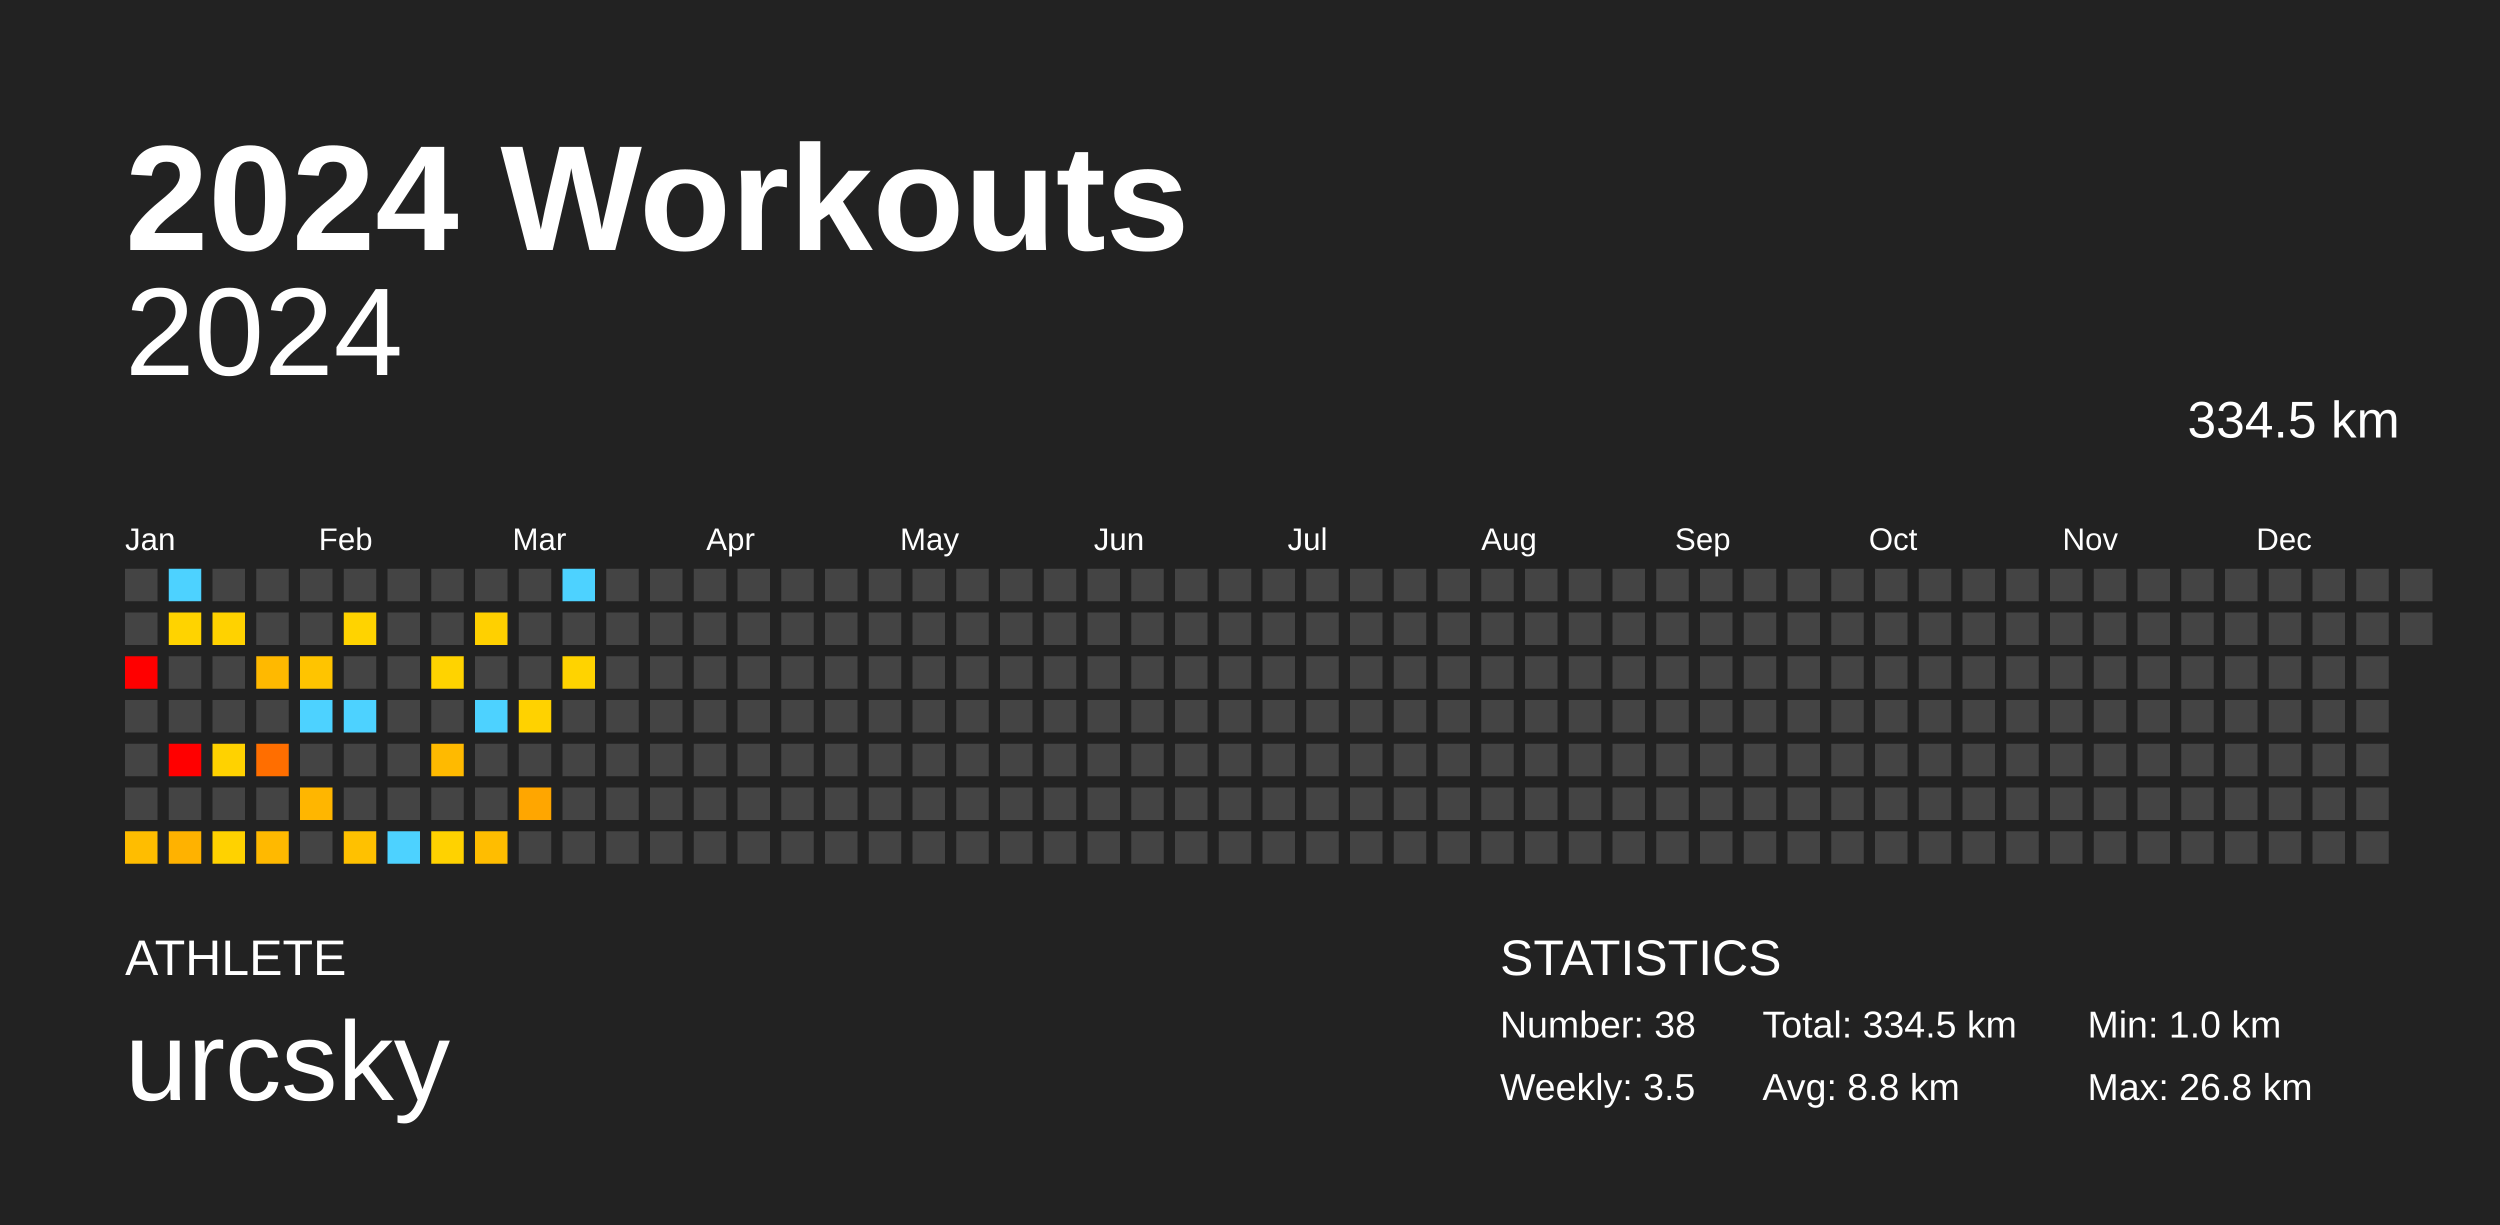
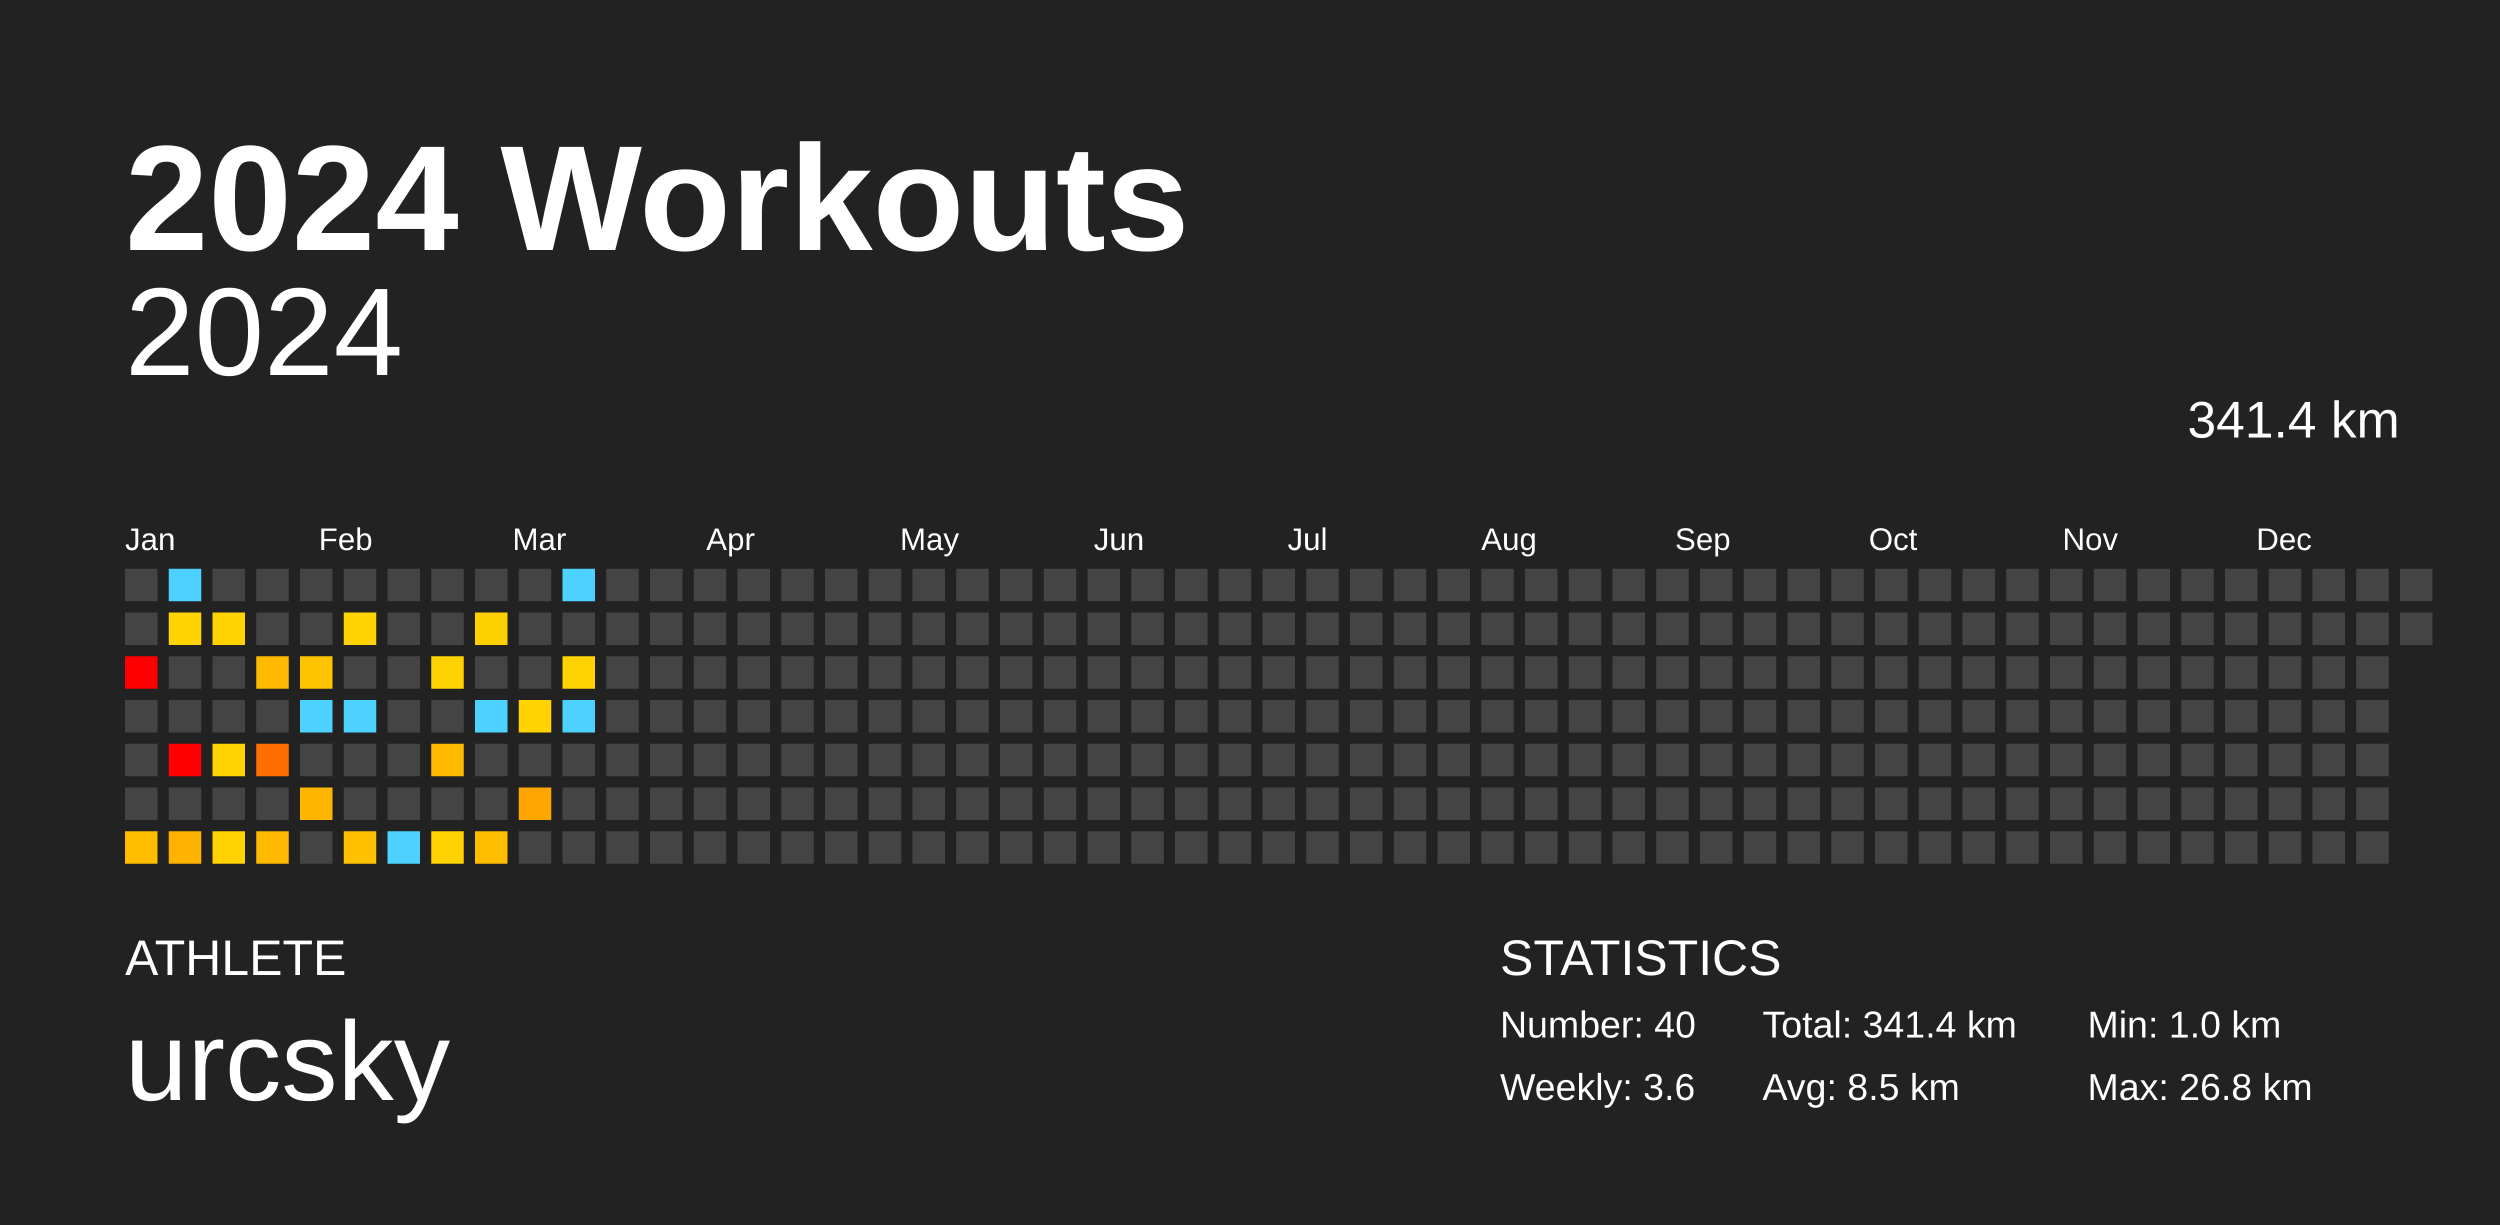
<svg xmlns="http://www.w3.org/2000/svg" baseProfile="full" height="98mm" version="1.1" viewBox="0,0,200,98" width="200mm">
  <defs />
  <rect fill="#222222" height="98" width="200" x="0" y="0" />
  <text fill="#FFFFFF" style="font-size:12px; font-family:Arial; font-weight:bold;" x="10" y="20">2024 Workouts</text>
  <text fill="#FFFFFF" style="font-size:4px; font-family:Arial" x="10" y="78">ATHLETE</text>
  <text fill="#FFFFFF" style="font-size:9px; font-family:Arial" x="10" y="88">urcsky</text>
  <text fill="#FFFFFF" style="font-size:4px; font-family:Arial" x="120" y="78">STATISTICS</text>
-   <text fill="#FFFFFF" style="font-size:3px; font-family:Arial" x="120" y="83">Number: 38</text>
-   <text fill="#FFFFFF" style="font-size:3px; font-family:Arial" x="120" y="88">Weekly: 3.5</text>
-   <text fill="#FFFFFF" style="font-size:3px; font-family:Arial" x="141" y="83">Total: 334.5 km</text>
-   <text fill="#FFFFFF" style="font-size:3px; font-family:Arial" x="141" y="88">Avg: 8.8 km</text>
+   <text fill="#FFFFFF" style="font-size:3px; font-family:Arial" x="120" y="83">Number: 40</text>
+   <text fill="#FFFFFF" style="font-size:3px; font-family:Arial" x="120" y="88">Weekly: 3.6</text>
+   <text fill="#FFFFFF" style="font-size:3px; font-family:Arial" x="141" y="83">Total: 341.4 km</text>
+   <text fill="#FFFFFF" style="font-size:3px; font-family:Arial" x="141" y="88">Avg: 8.5 km</text>
  <text fill="#FFFFFF" style="font-size:3px; font-family:Arial" x="167" y="83">Min: 1.0 km</text>
  <text fill="#FFFFFF" style="font-size:3px; font-family:Arial" x="167" y="88">Max: 26.8 km</text>
  <text alignment-baseline="hanging" fill="#FFFFFF" style="font-size:10.0px; font-family:Arial;" x="10" y="30">2024</text>
-   <text alignment-baseline="hanging" fill="#FFFFFF" style="font-size:4.125px; font-family:Arial;" x="175" y="35">334.5 km</text>
+   <text alignment-baseline="hanging" fill="#FFFFFF" style="font-size:4.125px; font-family:Arial;" x="175" y="35">341.4 km</text>
  <text fill="#FFFFFF" style="font-size:2.5px; font-family:Arial" x="10.0" y="44">Jan</text>
  <text fill="#FFFFFF" style="font-size:2.5px; font-family:Arial" x="25.5" y="44">Feb</text>
  <text fill="#FFFFFF" style="font-size:2.5px; font-family:Arial" x="41.0" y="44">Mar</text>
  <text fill="#FFFFFF" style="font-size:2.5px; font-family:Arial" x="56.5" y="44">Apr</text>
  <text fill="#FFFFFF" style="font-size:2.5px; font-family:Arial" x="72.0" y="44">May</text>
  <text fill="#FFFFFF" style="font-size:2.5px; font-family:Arial" x="87.5" y="44">Jun</text>
  <text fill="#FFFFFF" style="font-size:2.5px; font-family:Arial" x="103.0" y="44">Jul</text>
  <text fill="#FFFFFF" style="font-size:2.5px; font-family:Arial" x="118.5" y="44">Aug</text>
  <text fill="#FFFFFF" style="font-size:2.5px; font-family:Arial" x="134.0" y="44">Sep</text>
  <text fill="#FFFFFF" style="font-size:2.5px; font-family:Arial" x="149.5" y="44">Oct</text>
  <text fill="#FFFFFF" style="font-size:2.5px; font-family:Arial" x="165.0" y="44">Nov</text>
  <text fill="#FFFFFF" style="font-size:2.5px; font-family:Arial" x="180.5" y="44">Dec</text>
  <rect fill="#444444" height="2.6" width="2.6" x="10.0" y="45.5" />
  <rect fill="#444444" height="2.6" width="2.6" x="10.0" y="49.0" />
  <rect fill="red" height="2.6" width="2.6" x="10.0" y="52.5" />
  <rect fill="#444444" height="2.6" width="2.6" x="10.0" y="56.0" />
  <rect fill="#444444" height="2.6" width="2.6" x="10.0" y="59.5" />
  <rect fill="#444444" height="2.6" width="2.6" x="10.0" y="63.0" />
  <rect fill="#ffbd00" height="2.6" width="2.6" x="10.0" y="66.5" />
  <rect fill="#4dd2ff" height="2.6" width="2.6" x="13.5" y="45.5" />
  <rect fill="#ffd300" height="2.6" width="2.6" x="13.5" y="49.0" />
  <rect fill="#444444" height="2.6" width="2.6" x="13.5" y="52.5" />
  <rect fill="#444444" height="2.6" width="2.6" x="13.5" y="56.0" />
  <rect fill="red" height="2.6" width="2.6" x="13.5" y="59.5" />
  <rect fill="#444444" height="2.6" width="2.6" x="13.5" y="63.0" />
  <rect fill="#ffb200" height="2.6" width="2.6" x="13.5" y="66.5" />
  <rect fill="#444444" height="2.6" width="2.6" x="17.0" y="45.5" />
  <rect fill="#ffd200" height="2.6" width="2.6" x="17.0" y="49.0" />
  <rect fill="#444444" height="2.6" width="2.6" x="17.0" y="52.5" />
  <rect fill="#444444" height="2.6" width="2.6" x="17.0" y="56.0" />
  <rect fill="#ffd200" height="2.6" width="2.6" x="17.0" y="59.5" />
  <rect fill="#444444" height="2.6" width="2.6" x="17.0" y="63.0" />
  <rect fill="#ffd200" height="2.6" width="2.6" x="17.0" y="66.5" />
  <rect fill="#444444" height="2.6" width="2.6" x="20.5" y="45.5" />
  <rect fill="#444444" height="2.6" width="2.6" x="20.5" y="49.0" />
  <rect fill="#ffb900" height="2.6" width="2.6" x="20.5" y="52.5" />
  <rect fill="#444444" height="2.6" width="2.6" x="20.5" y="56.0" />
  <rect fill="#ff6e00" height="2.6" width="2.6" x="20.5" y="59.5" />
  <rect fill="#444444" height="2.6" width="2.6" x="20.5" y="63.0" />
  <rect fill="#ffb900" height="2.6" width="2.6" x="20.5" y="66.5" />
  <rect fill="#444444" height="2.6" width="2.6" x="24.0" y="45.5" />
  <rect fill="#444444" height="2.6" width="2.6" x="24.0" y="49.0" />
  <rect fill="#ffc400" height="2.6" width="2.6" x="24.0" y="52.5" />
  <rect fill="#4dd2ff" height="2.6" width="2.6" x="24.0" y="56.0" />
  <rect fill="#444444" height="2.6" width="2.6" x="24.0" y="59.5" />
  <rect fill="#ffb600" height="2.6" width="2.6" x="24.0" y="63.0" />
  <rect fill="#444444" height="2.6" width="2.6" x="24.0" y="66.5" />
  <rect fill="#444444" height="2.6" width="2.6" x="27.5" y="45.5" />
  <rect fill="#ffd300" height="2.6" width="2.6" x="27.5" y="49.0" />
  <rect fill="#444444" height="2.6" width="2.6" x="27.5" y="52.5" />
  <rect fill="#4dd2ff" height="2.6" width="2.6" x="27.5" y="56.0" />
  <rect fill="#444444" height="2.6" width="2.6" x="27.5" y="59.5" />
  <rect fill="#444444" height="2.6" width="2.6" x="27.5" y="63.0" />
  <rect fill="#ffc100" height="2.6" width="2.6" x="27.5" y="66.5" />
  <rect fill="#444444" height="2.6" width="2.6" x="31.0" y="45.5" />
  <rect fill="#444444" height="2.6" width="2.6" x="31.0" y="49.0" />
  <rect fill="#444444" height="2.6" width="2.6" x="31.0" y="52.5" />
  <rect fill="#444444" height="2.6" width="2.6" x="31.0" y="56.0" />
  <rect fill="#444444" height="2.6" width="2.6" x="31.0" y="59.5" />
  <rect fill="#444444" height="2.6" width="2.6" x="31.0" y="63.0" />
  <rect fill="#4dd2ff" height="2.6" width="2.6" x="31.0" y="66.5" />
  <rect fill="#444444" height="2.6" width="2.6" x="34.5" y="45.5" />
  <rect fill="#444444" height="2.6" width="2.6" x="34.5" y="49.0" />
  <rect fill="#ffd300" height="2.6" width="2.6" x="34.5" y="52.5" />
  <rect fill="#444444" height="2.6" width="2.6" x="34.5" y="56.0" />
  <rect fill="#ffba00" height="2.6" width="2.6" x="34.5" y="59.5" />
  <rect fill="#444444" height="2.6" width="2.6" x="34.5" y="63.0" />
  <rect fill="#ffd200" height="2.6" width="2.6" x="34.5" y="66.5" />
  <rect fill="#444444" height="2.6" width="2.6" x="38.0" y="45.5" />
  <rect fill="#ffd000" height="2.6" width="2.6" x="38.0" y="49.0" />
  <rect fill="#444444" height="2.6" width="2.6" x="38.0" y="52.5" />
  <rect fill="#4dd2ff" height="2.6" width="2.6" x="38.0" y="56.0" />
  <rect fill="#444444" height="2.6" width="2.6" x="38.0" y="59.5" />
  <rect fill="#444444" height="2.6" width="2.6" x="38.0" y="63.0" />
  <rect fill="#ffbd00" height="2.6" width="2.6" x="38.0" y="66.5" />
  <rect fill="#444444" height="2.6" width="2.6" x="41.5" y="45.5" />
  <rect fill="#444444" height="2.6" width="2.6" x="41.5" y="49.0" />
  <rect fill="#444444" height="2.6" width="2.6" x="41.5" y="52.5" />
  <rect fill="#ffd200" height="2.6" width="2.6" x="41.5" y="56.0" />
  <rect fill="#444444" height="2.6" width="2.6" x="41.5" y="59.5" />
  <rect fill="#ffa600" height="2.6" width="2.6" x="41.5" y="63.0" />
  <rect fill="#444444" height="2.6" width="2.6" x="41.5" y="66.5" />
  <rect fill="#4dd2ff" height="2.6" width="2.6" x="45.0" y="45.5" />
  <rect fill="#444444" height="2.6" width="2.6" x="45.0" y="49.0" />
  <rect fill="#ffd300" height="2.6" width="2.6" x="45.0" y="52.5" />
-   <rect fill="#444444" height="2.6" width="2.6" x="45.0" y="56.0" />
+   <rect fill="#4dd2ff" height="2.6" width="2.6" x="45.0" y="56.0" />
  <rect fill="#444444" height="2.6" width="2.6" x="45.0" y="59.5" />
  <rect fill="#444444" height="2.6" width="2.6" x="45.0" y="63.0" />
  <rect fill="#444444" height="2.6" width="2.6" x="45.0" y="66.5" />
  <rect fill="#444444" height="2.6" width="2.6" x="48.5" y="45.5" />
  <rect fill="#444444" height="2.6" width="2.6" x="48.5" y="49.0" />
  <rect fill="#444444" height="2.6" width="2.6" x="48.5" y="52.5" />
  <rect fill="#444444" height="2.6" width="2.6" x="48.5" y="56.0" />
  <rect fill="#444444" height="2.6" width="2.6" x="48.5" y="59.5" />
  <rect fill="#444444" height="2.6" width="2.6" x="48.5" y="63.0" />
  <rect fill="#444444" height="2.6" width="2.6" x="48.5" y="66.5" />
  <rect fill="#444444" height="2.6" width="2.6" x="52.0" y="45.5" />
  <rect fill="#444444" height="2.6" width="2.6" x="52.0" y="49.0" />
  <rect fill="#444444" height="2.6" width="2.6" x="52.0" y="52.5" />
  <rect fill="#444444" height="2.6" width="2.6" x="52.0" y="56.0" />
  <rect fill="#444444" height="2.6" width="2.6" x="52.0" y="59.5" />
  <rect fill="#444444" height="2.6" width="2.6" x="52.0" y="63.0" />
  <rect fill="#444444" height="2.6" width="2.6" x="52.0" y="66.5" />
  <rect fill="#444444" height="2.6" width="2.6" x="55.5" y="45.5" />
  <rect fill="#444444" height="2.6" width="2.6" x="55.5" y="49.0" />
  <rect fill="#444444" height="2.6" width="2.6" x="55.5" y="52.5" />
  <rect fill="#444444" height="2.6" width="2.6" x="55.5" y="56.0" />
  <rect fill="#444444" height="2.6" width="2.6" x="55.5" y="59.5" />
  <rect fill="#444444" height="2.6" width="2.6" x="55.5" y="63.0" />
  <rect fill="#444444" height="2.6" width="2.6" x="55.5" y="66.5" />
  <rect fill="#444444" height="2.6" width="2.6" x="59.0" y="45.5" />
  <rect fill="#444444" height="2.6" width="2.6" x="59.0" y="49.0" />
  <rect fill="#444444" height="2.6" width="2.6" x="59.0" y="52.5" />
  <rect fill="#444444" height="2.6" width="2.6" x="59.0" y="56.0" />
  <rect fill="#444444" height="2.6" width="2.6" x="59.0" y="59.5" />
  <rect fill="#444444" height="2.6" width="2.6" x="59.0" y="63.0" />
  <rect fill="#444444" height="2.6" width="2.6" x="59.0" y="66.5" />
  <rect fill="#444444" height="2.6" width="2.6" x="62.5" y="45.5" />
  <rect fill="#444444" height="2.6" width="2.6" x="62.5" y="49.0" />
  <rect fill="#444444" height="2.6" width="2.6" x="62.5" y="52.5" />
  <rect fill="#444444" height="2.6" width="2.6" x="62.5" y="56.0" />
  <rect fill="#444444" height="2.6" width="2.6" x="62.5" y="59.5" />
  <rect fill="#444444" height="2.6" width="2.6" x="62.5" y="63.0" />
  <rect fill="#444444" height="2.6" width="2.6" x="62.5" y="66.5" />
  <rect fill="#444444" height="2.6" width="2.6" x="66.0" y="45.5" />
  <rect fill="#444444" height="2.6" width="2.6" x="66.0" y="49.0" />
  <rect fill="#444444" height="2.6" width="2.6" x="66.0" y="52.5" />
  <rect fill="#444444" height="2.6" width="2.6" x="66.0" y="56.0" />
  <rect fill="#444444" height="2.6" width="2.6" x="66.0" y="59.5" />
  <rect fill="#444444" height="2.6" width="2.6" x="66.0" y="63.0" />
  <rect fill="#444444" height="2.6" width="2.6" x="66.0" y="66.5" />
  <rect fill="#444444" height="2.6" width="2.6" x="69.5" y="45.5" />
  <rect fill="#444444" height="2.6" width="2.6" x="69.5" y="49.0" />
  <rect fill="#444444" height="2.6" width="2.6" x="69.5" y="52.5" />
  <rect fill="#444444" height="2.6" width="2.6" x="69.5" y="56.0" />
  <rect fill="#444444" height="2.6" width="2.6" x="69.5" y="59.5" />
  <rect fill="#444444" height="2.6" width="2.6" x="69.5" y="63.0" />
  <rect fill="#444444" height="2.6" width="2.6" x="69.5" y="66.5" />
  <rect fill="#444444" height="2.6" width="2.6" x="73.0" y="45.5" />
  <rect fill="#444444" height="2.6" width="2.6" x="73.0" y="49.0" />
  <rect fill="#444444" height="2.6" width="2.6" x="73.0" y="52.5" />
  <rect fill="#444444" height="2.6" width="2.6" x="73.0" y="56.0" />
  <rect fill="#444444" height="2.6" width="2.6" x="73.0" y="59.5" />
  <rect fill="#444444" height="2.6" width="2.6" x="73.0" y="63.0" />
  <rect fill="#444444" height="2.6" width="2.6" x="73.0" y="66.5" />
  <rect fill="#444444" height="2.6" width="2.6" x="76.5" y="45.5" />
  <rect fill="#444444" height="2.6" width="2.6" x="76.5" y="49.0" />
  <rect fill="#444444" height="2.6" width="2.6" x="76.5" y="52.5" />
  <rect fill="#444444" height="2.6" width="2.6" x="76.5" y="56.0" />
  <rect fill="#444444" height="2.6" width="2.6" x="76.5" y="59.5" />
  <rect fill="#444444" height="2.6" width="2.6" x="76.5" y="63.0" />
  <rect fill="#444444" height="2.6" width="2.6" x="76.5" y="66.5" />
  <rect fill="#444444" height="2.6" width="2.6" x="80.0" y="45.5" />
  <rect fill="#444444" height="2.6" width="2.6" x="80.0" y="49.0" />
  <rect fill="#444444" height="2.6" width="2.6" x="80.0" y="52.5" />
  <rect fill="#444444" height="2.6" width="2.6" x="80.0" y="56.0" />
  <rect fill="#444444" height="2.6" width="2.6" x="80.0" y="59.5" />
  <rect fill="#444444" height="2.6" width="2.6" x="80.0" y="63.0" />
  <rect fill="#444444" height="2.6" width="2.6" x="80.0" y="66.5" />
  <rect fill="#444444" height="2.6" width="2.6" x="83.5" y="45.5" />
  <rect fill="#444444" height="2.6" width="2.6" x="83.5" y="49.0" />
  <rect fill="#444444" height="2.6" width="2.6" x="83.5" y="52.5" />
  <rect fill="#444444" height="2.6" width="2.6" x="83.5" y="56.0" />
  <rect fill="#444444" height="2.6" width="2.6" x="83.5" y="59.5" />
  <rect fill="#444444" height="2.6" width="2.6" x="83.5" y="63.0" />
  <rect fill="#444444" height="2.6" width="2.6" x="83.5" y="66.5" />
  <rect fill="#444444" height="2.6" width="2.6" x="87.0" y="45.5" />
  <rect fill="#444444" height="2.6" width="2.6" x="87.0" y="49.0" />
  <rect fill="#444444" height="2.6" width="2.6" x="87.0" y="52.5" />
  <rect fill="#444444" height="2.6" width="2.6" x="87.0" y="56.0" />
  <rect fill="#444444" height="2.6" width="2.6" x="87.0" y="59.5" />
  <rect fill="#444444" height="2.6" width="2.6" x="87.0" y="63.0" />
  <rect fill="#444444" height="2.6" width="2.6" x="87.0" y="66.5" />
  <rect fill="#444444" height="2.6" width="2.6" x="90.5" y="45.5" />
  <rect fill="#444444" height="2.6" width="2.6" x="90.5" y="49.0" />
  <rect fill="#444444" height="2.6" width="2.6" x="90.5" y="52.5" />
  <rect fill="#444444" height="2.6" width="2.6" x="90.5" y="56.0" />
  <rect fill="#444444" height="2.6" width="2.6" x="90.5" y="59.5" />
  <rect fill="#444444" height="2.6" width="2.6" x="90.5" y="63.0" />
  <rect fill="#444444" height="2.6" width="2.6" x="90.5" y="66.5" />
  <rect fill="#444444" height="2.6" width="2.6" x="94.0" y="45.5" />
  <rect fill="#444444" height="2.6" width="2.6" x="94.0" y="49.0" />
  <rect fill="#444444" height="2.6" width="2.6" x="94.0" y="52.5" />
  <rect fill="#444444" height="2.6" width="2.6" x="94.0" y="56.0" />
  <rect fill="#444444" height="2.6" width="2.6" x="94.0" y="59.5" />
  <rect fill="#444444" height="2.6" width="2.6" x="94.0" y="63.0" />
  <rect fill="#444444" height="2.6" width="2.6" x="94.0" y="66.5" />
  <rect fill="#444444" height="2.6" width="2.6" x="97.5" y="45.5" />
  <rect fill="#444444" height="2.6" width="2.6" x="97.5" y="49.0" />
  <rect fill="#444444" height="2.6" width="2.6" x="97.5" y="52.5" />
  <rect fill="#444444" height="2.6" width="2.6" x="97.5" y="56.0" />
  <rect fill="#444444" height="2.6" width="2.6" x="97.5" y="59.5" />
  <rect fill="#444444" height="2.6" width="2.6" x="97.5" y="63.0" />
  <rect fill="#444444" height="2.6" width="2.6" x="97.5" y="66.5" />
  <rect fill="#444444" height="2.6" width="2.6" x="101.0" y="45.5" />
  <rect fill="#444444" height="2.6" width="2.6" x="101.0" y="49.0" />
  <rect fill="#444444" height="2.6" width="2.6" x="101.0" y="52.5" />
  <rect fill="#444444" height="2.6" width="2.6" x="101.0" y="56.0" />
  <rect fill="#444444" height="2.6" width="2.6" x="101.0" y="59.5" />
  <rect fill="#444444" height="2.6" width="2.6" x="101.0" y="63.0" />
  <rect fill="#444444" height="2.6" width="2.6" x="101.0" y="66.5" />
  <rect fill="#444444" height="2.6" width="2.6" x="104.5" y="45.5" />
  <rect fill="#444444" height="2.6" width="2.6" x="104.5" y="49.0" />
  <rect fill="#444444" height="2.6" width="2.6" x="104.5" y="52.5" />
  <rect fill="#444444" height="2.6" width="2.6" x="104.5" y="56.0" />
  <rect fill="#444444" height="2.6" width="2.6" x="104.5" y="59.5" />
  <rect fill="#444444" height="2.6" width="2.6" x="104.5" y="63.0" />
  <rect fill="#444444" height="2.6" width="2.6" x="104.5" y="66.5" />
  <rect fill="#444444" height="2.6" width="2.6" x="108.0" y="45.5" />
  <rect fill="#444444" height="2.6" width="2.6" x="108.0" y="49.0" />
  <rect fill="#444444" height="2.6" width="2.6" x="108.0" y="52.5" />
  <rect fill="#444444" height="2.6" width="2.6" x="108.0" y="56.0" />
  <rect fill="#444444" height="2.6" width="2.6" x="108.0" y="59.5" />
  <rect fill="#444444" height="2.6" width="2.6" x="108.0" y="63.0" />
  <rect fill="#444444" height="2.6" width="2.6" x="108.0" y="66.5" />
  <rect fill="#444444" height="2.6" width="2.6" x="111.5" y="45.5" />
  <rect fill="#444444" height="2.6" width="2.6" x="111.5" y="49.0" />
  <rect fill="#444444" height="2.6" width="2.6" x="111.5" y="52.5" />
  <rect fill="#444444" height="2.6" width="2.6" x="111.5" y="56.0" />
  <rect fill="#444444" height="2.6" width="2.6" x="111.5" y="59.5" />
  <rect fill="#444444" height="2.6" width="2.6" x="111.5" y="63.0" />
  <rect fill="#444444" height="2.6" width="2.6" x="111.5" y="66.5" />
  <rect fill="#444444" height="2.6" width="2.6" x="115.0" y="45.5" />
  <rect fill="#444444" height="2.6" width="2.6" x="115.0" y="49.0" />
  <rect fill="#444444" height="2.6" width="2.6" x="115.0" y="52.5" />
  <rect fill="#444444" height="2.6" width="2.6" x="115.0" y="56.0" />
  <rect fill="#444444" height="2.6" width="2.6" x="115.0" y="59.5" />
  <rect fill="#444444" height="2.6" width="2.6" x="115.0" y="63.0" />
  <rect fill="#444444" height="2.6" width="2.6" x="115.0" y="66.5" />
  <rect fill="#444444" height="2.6" width="2.6" x="118.5" y="45.5" />
  <rect fill="#444444" height="2.6" width="2.6" x="118.5" y="49.0" />
  <rect fill="#444444" height="2.6" width="2.6" x="118.5" y="52.5" />
  <rect fill="#444444" height="2.6" width="2.6" x="118.5" y="56.0" />
  <rect fill="#444444" height="2.6" width="2.6" x="118.5" y="59.5" />
  <rect fill="#444444" height="2.6" width="2.6" x="118.5" y="63.0" />
  <rect fill="#444444" height="2.6" width="2.6" x="118.5" y="66.5" />
  <rect fill="#444444" height="2.6" width="2.6" x="122.0" y="45.5" />
  <rect fill="#444444" height="2.6" width="2.6" x="122.0" y="49.0" />
  <rect fill="#444444" height="2.6" width="2.6" x="122.0" y="52.5" />
  <rect fill="#444444" height="2.6" width="2.6" x="122.0" y="56.0" />
  <rect fill="#444444" height="2.6" width="2.6" x="122.0" y="59.5" />
  <rect fill="#444444" height="2.6" width="2.6" x="122.0" y="63.0" />
  <rect fill="#444444" height="2.6" width="2.6" x="122.0" y="66.5" />
  <rect fill="#444444" height="2.6" width="2.6" x="125.5" y="45.5" />
  <rect fill="#444444" height="2.6" width="2.6" x="125.5" y="49.0" />
  <rect fill="#444444" height="2.6" width="2.6" x="125.5" y="52.5" />
  <rect fill="#444444" height="2.6" width="2.6" x="125.5" y="56.0" />
  <rect fill="#444444" height="2.6" width="2.6" x="125.5" y="59.5" />
  <rect fill="#444444" height="2.6" width="2.6" x="125.5" y="63.0" />
  <rect fill="#444444" height="2.6" width="2.6" x="125.5" y="66.5" />
  <rect fill="#444444" height="2.6" width="2.6" x="129.0" y="45.5" />
  <rect fill="#444444" height="2.6" width="2.6" x="129.0" y="49.0" />
  <rect fill="#444444" height="2.6" width="2.6" x="129.0" y="52.5" />
  <rect fill="#444444" height="2.6" width="2.6" x="129.0" y="56.0" />
  <rect fill="#444444" height="2.6" width="2.6" x="129.0" y="59.5" />
  <rect fill="#444444" height="2.6" width="2.6" x="129.0" y="63.0" />
  <rect fill="#444444" height="2.6" width="2.6" x="129.0" y="66.5" />
  <rect fill="#444444" height="2.6" width="2.6" x="132.5" y="45.5" />
  <rect fill="#444444" height="2.6" width="2.6" x="132.5" y="49.0" />
  <rect fill="#444444" height="2.6" width="2.6" x="132.5" y="52.5" />
  <rect fill="#444444" height="2.6" width="2.6" x="132.5" y="56.0" />
  <rect fill="#444444" height="2.6" width="2.6" x="132.5" y="59.5" />
  <rect fill="#444444" height="2.6" width="2.6" x="132.5" y="63.0" />
  <rect fill="#444444" height="2.6" width="2.6" x="132.5" y="66.5" />
  <rect fill="#444444" height="2.6" width="2.6" x="136.0" y="45.5" />
  <rect fill="#444444" height="2.6" width="2.6" x="136.0" y="49.0" />
  <rect fill="#444444" height="2.6" width="2.6" x="136.0" y="52.5" />
  <rect fill="#444444" height="2.6" width="2.6" x="136.0" y="56.0" />
  <rect fill="#444444" height="2.6" width="2.6" x="136.0" y="59.5" />
  <rect fill="#444444" height="2.6" width="2.6" x="136.0" y="63.0" />
  <rect fill="#444444" height="2.6" width="2.6" x="136.0" y="66.5" />
  <rect fill="#444444" height="2.6" width="2.6" x="139.5" y="45.5" />
  <rect fill="#444444" height="2.6" width="2.6" x="139.5" y="49.0" />
  <rect fill="#444444" height="2.6" width="2.6" x="139.5" y="52.5" />
  <rect fill="#444444" height="2.6" width="2.6" x="139.5" y="56.0" />
  <rect fill="#444444" height="2.6" width="2.6" x="139.5" y="59.5" />
  <rect fill="#444444" height="2.6" width="2.6" x="139.5" y="63.0" />
  <rect fill="#444444" height="2.6" width="2.6" x="139.5" y="66.5" />
  <rect fill="#444444" height="2.6" width="2.6" x="143.0" y="45.5" />
  <rect fill="#444444" height="2.6" width="2.6" x="143.0" y="49.0" />
  <rect fill="#444444" height="2.6" width="2.6" x="143.0" y="52.5" />
  <rect fill="#444444" height="2.6" width="2.6" x="143.0" y="56.0" />
  <rect fill="#444444" height="2.6" width="2.6" x="143.0" y="59.5" />
  <rect fill="#444444" height="2.6" width="2.6" x="143.0" y="63.0" />
  <rect fill="#444444" height="2.6" width="2.6" x="143.0" y="66.5" />
  <rect fill="#444444" height="2.6" width="2.6" x="146.5" y="45.5" />
  <rect fill="#444444" height="2.6" width="2.6" x="146.5" y="49.0" />
  <rect fill="#444444" height="2.6" width="2.6" x="146.5" y="52.5" />
  <rect fill="#444444" height="2.6" width="2.6" x="146.5" y="56.0" />
  <rect fill="#444444" height="2.6" width="2.6" x="146.5" y="59.5" />
  <rect fill="#444444" height="2.6" width="2.6" x="146.5" y="63.0" />
  <rect fill="#444444" height="2.6" width="2.6" x="146.5" y="66.5" />
  <rect fill="#444444" height="2.6" width="2.6" x="150.0" y="45.5" />
  <rect fill="#444444" height="2.6" width="2.6" x="150.0" y="49.0" />
  <rect fill="#444444" height="2.6" width="2.6" x="150.0" y="52.5" />
  <rect fill="#444444" height="2.6" width="2.6" x="150.0" y="56.0" />
  <rect fill="#444444" height="2.6" width="2.6" x="150.0" y="59.5" />
  <rect fill="#444444" height="2.6" width="2.6" x="150.0" y="63.0" />
  <rect fill="#444444" height="2.6" width="2.6" x="150.0" y="66.5" />
  <rect fill="#444444" height="2.6" width="2.6" x="153.5" y="45.5" />
  <rect fill="#444444" height="2.6" width="2.6" x="153.5" y="49.0" />
  <rect fill="#444444" height="2.6" width="2.6" x="153.5" y="52.5" />
  <rect fill="#444444" height="2.6" width="2.6" x="153.5" y="56.0" />
  <rect fill="#444444" height="2.6" width="2.6" x="153.5" y="59.5" />
  <rect fill="#444444" height="2.6" width="2.6" x="153.5" y="63.0" />
  <rect fill="#444444" height="2.6" width="2.6" x="153.5" y="66.5" />
  <rect fill="#444444" height="2.6" width="2.6" x="157.0" y="45.5" />
  <rect fill="#444444" height="2.6" width="2.6" x="157.0" y="49.0" />
  <rect fill="#444444" height="2.6" width="2.6" x="157.0" y="52.5" />
  <rect fill="#444444" height="2.6" width="2.6" x="157.0" y="56.0" />
  <rect fill="#444444" height="2.6" width="2.6" x="157.0" y="59.5" />
  <rect fill="#444444" height="2.6" width="2.6" x="157.0" y="63.0" />
  <rect fill="#444444" height="2.6" width="2.6" x="157.0" y="66.5" />
  <rect fill="#444444" height="2.6" width="2.6" x="160.5" y="45.5" />
  <rect fill="#444444" height="2.6" width="2.6" x="160.5" y="49.0" />
  <rect fill="#444444" height="2.6" width="2.6" x="160.5" y="52.5" />
  <rect fill="#444444" height="2.6" width="2.6" x="160.5" y="56.0" />
  <rect fill="#444444" height="2.6" width="2.6" x="160.5" y="59.5" />
  <rect fill="#444444" height="2.6" width="2.6" x="160.5" y="63.0" />
  <rect fill="#444444" height="2.6" width="2.6" x="160.5" y="66.5" />
  <rect fill="#444444" height="2.6" width="2.6" x="164.0" y="45.5" />
  <rect fill="#444444" height="2.6" width="2.6" x="164.0" y="49.0" />
  <rect fill="#444444" height="2.6" width="2.6" x="164.0" y="52.5" />
  <rect fill="#444444" height="2.6" width="2.6" x="164.0" y="56.0" />
  <rect fill="#444444" height="2.6" width="2.6" x="164.0" y="59.5" />
  <rect fill="#444444" height="2.6" width="2.6" x="164.0" y="63.0" />
  <rect fill="#444444" height="2.6" width="2.6" x="164.0" y="66.5" />
  <rect fill="#444444" height="2.6" width="2.6" x="167.5" y="45.5" />
  <rect fill="#444444" height="2.6" width="2.6" x="167.5" y="49.0" />
  <rect fill="#444444" height="2.6" width="2.6" x="167.5" y="52.5" />
  <rect fill="#444444" height="2.6" width="2.6" x="167.5" y="56.0" />
  <rect fill="#444444" height="2.6" width="2.6" x="167.5" y="59.5" />
  <rect fill="#444444" height="2.6" width="2.6" x="167.5" y="63.0" />
  <rect fill="#444444" height="2.6" width="2.6" x="167.5" y="66.5" />
  <rect fill="#444444" height="2.6" width="2.6" x="171.0" y="45.5" />
  <rect fill="#444444" height="2.6" width="2.6" x="171.0" y="49.0" />
  <rect fill="#444444" height="2.6" width="2.6" x="171.0" y="52.5" />
  <rect fill="#444444" height="2.6" width="2.6" x="171.0" y="56.0" />
  <rect fill="#444444" height="2.6" width="2.6" x="171.0" y="59.5" />
  <rect fill="#444444" height="2.6" width="2.6" x="171.0" y="63.0" />
  <rect fill="#444444" height="2.6" width="2.6" x="171.0" y="66.5" />
  <rect fill="#444444" height="2.6" width="2.6" x="174.5" y="45.5" />
  <rect fill="#444444" height="2.6" width="2.6" x="174.5" y="49.0" />
  <rect fill="#444444" height="2.6" width="2.6" x="174.5" y="52.5" />
  <rect fill="#444444" height="2.6" width="2.6" x="174.5" y="56.0" />
  <rect fill="#444444" height="2.6" width="2.6" x="174.5" y="59.5" />
  <rect fill="#444444" height="2.6" width="2.6" x="174.5" y="63.0" />
  <rect fill="#444444" height="2.6" width="2.6" x="174.5" y="66.5" />
  <rect fill="#444444" height="2.6" width="2.6" x="178.0" y="45.5" />
  <rect fill="#444444" height="2.6" width="2.6" x="178.0" y="49.0" />
  <rect fill="#444444" height="2.6" width="2.6" x="178.0" y="52.5" />
  <rect fill="#444444" height="2.6" width="2.6" x="178.0" y="56.0" />
  <rect fill="#444444" height="2.6" width="2.6" x="178.0" y="59.5" />
  <rect fill="#444444" height="2.6" width="2.6" x="178.0" y="63.0" />
  <rect fill="#444444" height="2.6" width="2.6" x="178.0" y="66.5" />
  <rect fill="#444444" height="2.6" width="2.6" x="181.5" y="45.5" />
  <rect fill="#444444" height="2.6" width="2.6" x="181.5" y="49.0" />
  <rect fill="#444444" height="2.6" width="2.6" x="181.5" y="52.5" />
  <rect fill="#444444" height="2.6" width="2.6" x="181.5" y="56.0" />
  <rect fill="#444444" height="2.6" width="2.6" x="181.5" y="59.5" />
  <rect fill="#444444" height="2.6" width="2.6" x="181.5" y="63.0" />
  <rect fill="#444444" height="2.6" width="2.6" x="181.5" y="66.5" />
  <rect fill="#444444" height="2.6" width="2.6" x="185.0" y="45.5" />
  <rect fill="#444444" height="2.6" width="2.6" x="185.0" y="49.0" />
  <rect fill="#444444" height="2.6" width="2.6" x="185.0" y="52.5" />
  <rect fill="#444444" height="2.6" width="2.6" x="185.0" y="56.0" />
  <rect fill="#444444" height="2.6" width="2.6" x="185.0" y="59.5" />
  <rect fill="#444444" height="2.6" width="2.6" x="185.0" y="63.0" />
  <rect fill="#444444" height="2.6" width="2.6" x="185.0" y="66.5" />
  <rect fill="#444444" height="2.6" width="2.6" x="188.5" y="45.5" />
  <rect fill="#444444" height="2.6" width="2.6" x="188.5" y="49.0" />
  <rect fill="#444444" height="2.6" width="2.6" x="188.5" y="52.5" />
  <rect fill="#444444" height="2.6" width="2.6" x="188.5" y="56.0" />
  <rect fill="#444444" height="2.6" width="2.6" x="188.5" y="59.5" />
  <rect fill="#444444" height="2.6" width="2.6" x="188.5" y="63.0" />
  <rect fill="#444444" height="2.6" width="2.6" x="188.5" y="66.5" />
  <rect fill="#444444" height="2.6" width="2.6" x="192.0" y="45.5" />
  <rect fill="#444444" height="2.6" width="2.6" x="192.0" y="49.0" />
</svg>
